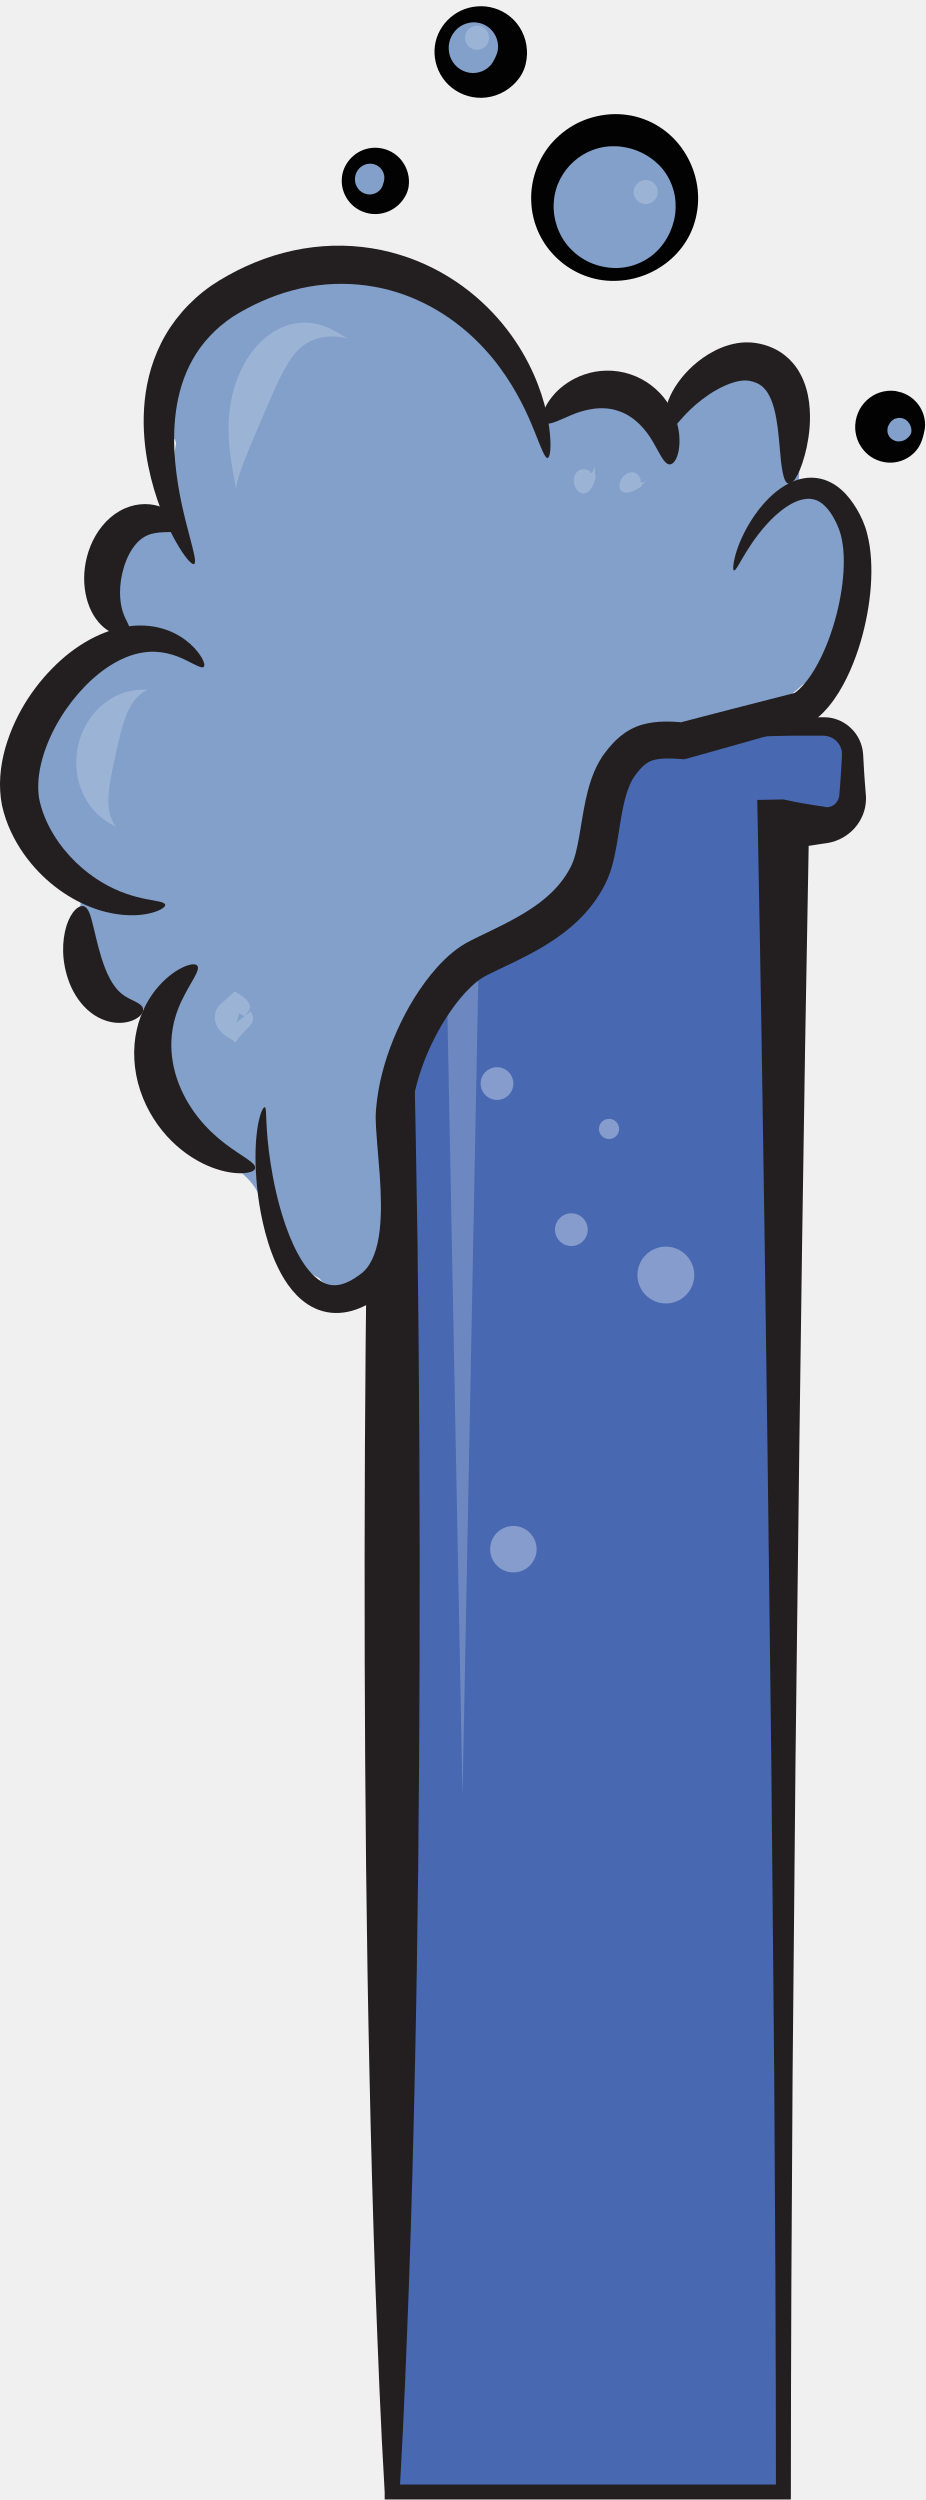
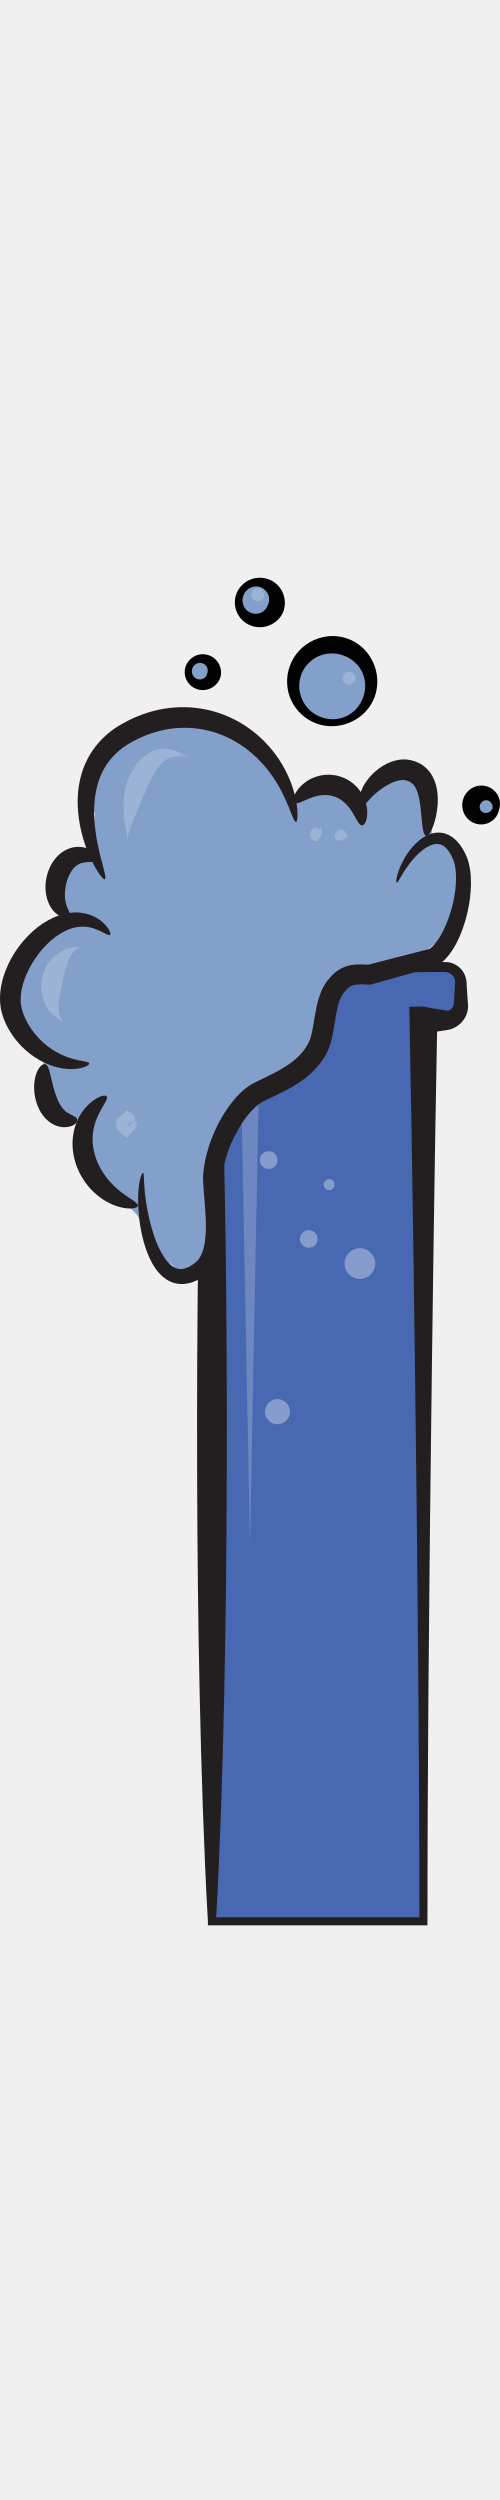
- <svg xmlns="http://www.w3.org/2000/svg" version="1.1" id="Layer_1" x="0px" y="0px" width="143.922px" height="388.947px" viewBox="0 0 143.922 388.947" enable-background="new 0 0 143.922 388.947" xml:space="preserve">
+ <svg xmlns="http://www.w3.org/2000/svg" version="1.1" id="Layer_1" x="0px" y="0px" width="100px" height="500px" viewBox="0 0 143.922 388.947" enable-background="new 0 0 143.922 388.947" xml:space="preserve">
  <g>
    <g>
      <path fill="#4869B1" d="M54.779,113.021h73.332c2.504,0,4.533,2.029,4.533,4.534v6.274c0,2.504-2.029,4.534-4.533,4.534h-6.23    v259.345H61.01V128.364h-6.23c-2.504,0-4.533-2.03-4.533-4.534v-6.274C50.246,115.051,52.275,113.021,54.779,113.021z" />
      <rect x="62.211" y="156.089" fill="#4869B1" width="59.619" height="217.083" />
      <path fill="#231F20" d="M134.725,123.939l-0.004-0.048c0,0,0-0.115,0-0.078l-0.002-0.022l-0.008-0.1l-0.016-0.195l-0.033-0.392    c-0.041-0.521-0.092-1.043-0.123-1.564c-0.068-1.042-0.15-2.083-0.195-3.126l-0.041-0.783c-0.014-0.299-0.045-0.692-0.113-1.028    c-0.137-0.695-0.379-1.367-0.734-1.972c-0.709-1.21-1.822-2.152-3.113-2.648c-0.652-0.25-1.32-0.381-2.033-0.394l-1.6,0.005    c-1.041,0.01-2.084,0.003-3.127-0.007c-2.086-0.019-4.17-0.077-6.254-0.166c-4.17-0.178-8.342-0.501-12.51-0.809    c-4.172-0.3-8.34-0.588-12.51-0.731c-4.17-0.147-8.34-0.236-12.512-0.303c-4.168-0.062-8.338-0.068-12.508-0.082l-12.51-0.063    c-1.988-0.028-4.004,0.737-5.502,2.066c-1.504,1.326-2.512,3.227-2.732,5.278l-0.035,0.455l-0.014,0.208l-0.012,0.515    l-0.025,0.835l-0.035,1.67c-0.025,1.114-0.02,2.229-0.016,3.344c0,0.978,0.197,2.041,0.576,2.988    c0.379,0.956,0.938,1.833,1.635,2.571c1.381,1.488,3.355,2.406,5.35,2.493c1.062,0.023,1.428-0.094,2.021-0.151    c0.559-0.075,1.115-0.16,1.672-0.261c0.318-0.058,0.637-0.129,0.957-0.195c-0.836,20.65-1.238,41.298-1.555,61.947    c-0.289,21.612-0.379,43.224-0.324,64.834c0.061,21.615,0.266,43.227,0.748,64.837c0.23,10.806,0.527,21.613,0.904,32.419    c0.41,10.805,0.805,21.61,1.455,32.417v0.001v1.161h1.162h60.871h1.16l0.002-1.161l0.023-16.209l0.055-16.209l0.191-32.419    l0.301-32.418l0.148-16.207l0.195-16.21l0.396-32.418l0.443-32.418c0.293-20.533,0.623-41.066,1.018-61.6    c0.775-0.127,1.555-0.246,2.342-0.358c0.844-0.082,1.674-0.3,2.432-0.647c0.756-0.353,1.438-0.825,2.02-1.382    c1.154-1.125,1.898-2.617,2.074-4.154c0.025-0.192,0.035-0.379,0.045-0.577l0.008-0.332    C134.734,124.059,134.729,124.012,134.725,123.939z M130.986,117.633l-0.041,0.783c-0.047,1.042-0.129,2.084-0.195,3.126    c-0.031,0.521-0.082,1.042-0.123,1.564l-0.033,0.392l-0.016,0.195l-0.008,0.1l-0.002,0.022c-0.002,0.056,0-0.046-0.002-0.027    l-0.006,0.049c-0.006,0.057-0.014,0.142-0.021,0.181c-0.008,0.02-0.016,0.04-0.021,0.059c-0.02,0.061-0.041,0.132-0.066,0.195    c-0.195,0.518-0.576,0.928-1.023,1.138c-0.443,0.219-0.918,0.224-1.307,0.078c-2.051-0.297-4.16-0.635-6.236-1.115h-0.004    l-4.07,0.08l0.078,3.914c0.424,21.611,0.768,43.224,1.076,64.835l0.443,32.418l0.395,32.418l0.195,16.21l0.152,16.207    l0.299,32.418l0.191,32.419l0.055,16.209l0.021,15.045h-58.48c0.609-10.419,0.996-20.837,1.391-31.255    c0.377-10.806,0.674-21.613,0.904-32.419c0.48-21.611,0.688-43.223,0.746-64.837c0.055-21.611-0.035-43.222-0.322-64.834    c-0.33-21.611-0.742-43.224-1.662-64.835l-0.102-2.382l-2.182,0.099h-0.004c-1.115-0.356-2.229-0.601-3.344-0.802    c-0.557-0.101-1.113-0.183-1.672-0.258c-0.518-0.078-1.27-0.134-1.318-0.199c-0.227-0.133-0.371-0.292-0.477-0.469    c-0.049-0.09-0.082-0.179-0.096-0.265c-0.018-0.095-0.018-0.147-0.016-0.282c0.004-1.115,0.01-2.23-0.016-3.344l-0.035-1.67    l-0.043-1.331c-0.016-0.17,0.043-0.394,0.193-0.562c0.15-0.178,0.354-0.266,0.596-0.29l12.51-0.065    c4.17-0.012,8.34-0.019,12.508-0.082c4.172-0.065,8.342-0.153,12.512-0.301c4.17-0.145,8.338-0.433,12.51-0.733    c4.168-0.306,8.34-0.628,12.51-0.809c2.084-0.088,4.168-0.147,6.254-0.166c1.043-0.008,2.086-0.017,3.127-0.005l0.783,0.002    l0.391,0.002l0.195,0.002l0.158,0.007c0.33,0.023,0.697,0.104,1.012,0.247c0.652,0.272,1.184,0.8,1.475,1.418    c0.146,0.312,0.242,0.639,0.268,0.975C131.004,117.283,130.998,117.41,130.986,117.633z" />
      <path opacity="0.34" fill="#FFFFFF" d="M108.012,198.368c0,2.443-1.979,4.422-4.42,4.422s-4.42-1.979-4.42-4.422    c0-2.439,1.979-4.419,4.42-4.419S108.012,195.928,108.012,198.368z" />
      <circle opacity="0.34" fill="#FFFFFF" cx="77.325" cy="168.58" r="2.544" />
      <circle opacity="0.34" fill="#FFFFFF" cx="94.751" cy="175.641" r="1.569" />
      <circle opacity="0.34" fill="#FFFFFF" cx="88.892" cy="191.308" r="2.544" />
      <circle opacity="0.34" fill="#FFFFFF" cx="79.869" cy="241.02" r="3.615" />
      <g opacity="0.2">
        <polygon fill="#FFFFFF" points="74.959,123.959 71.959,279.436 68.959,123.959    " />
      </g>
    </g>
    <g>
      <path fill="#82A0CA" d="M131.59,81.452c-0.287-1.004-1.078-1.725-2-2.031c-0.346-0.474-0.863-0.857-1.588-1.061    c-0.881-1.074-2.135-1.261-3.209-0.874c-0.254-0.066-0.508-0.13-0.762-0.191c0.752-6.528,0.57-13.188-2.744-19.059    c-1.289-2.284-4.371-1.7-5.355,0.419c-3.979-3.895-9.316,0.709-11.855,3.974c-0.469,0.602-0.695,1.242-0.744,1.862    c-1.502-1.325-3.193-2.027-5.506-2.528c-4.789-1.038-10.086-0.547-14.041,2.173c-0.803-3.311-2.689-6.243-5.467-8.507    c-0.404-0.33-0.883-0.536-1.383-0.637c-0.217-0.417-0.42-0.839-0.648-1.255c-0.613-1.115-1.523-1.551-2.426-1.522    c-4.156-6.334-9.594-11.37-17.463-8.856c-0.098,0.031-0.184,0.071-0.275,0.109c-9.271-1.858-21.572,1.002-25.053,9.356    c-4.121,3.605-6.738,8.705-4.766,14.225c0.201,0.564,0.535,1.027,0.941,1.382c0.047,0.167,0.1,0.333,0.152,0.5    c-0.705,3.627-0.619,8.375,0.604,12.023c-0.107,0.176-0.215,0.352-0.324,0.526c-2.025-0.196-4.295,0.647-5.994,1.681    c-0.725,0.44-1.148,1.087-1.328,1.785c-3.604,3.15-3.689,8.914,0.221,12.927c0.031,0.032,0.064,0.057,0.098,0.088    c-1.008,1.124-2.031,2.234-3.078,3.322c-1.902,1.979-3.77,3.955-5.494,6.021c-0.857-0.162-1.779,0.05-2.525,0.827    c-1.779,1.853-2.77,4.089-3.25,6.479c-0.422,1.236-0.76,2.511-1.021,3.844c-0.15,0.762-0.057,1.421,0.188,1.969    c-0.074,0.164-0.137,0.34-0.188,0.531c-0.906,3.378,0.275,6.046,2.334,8.235c-0.656,0.848-0.838,1.982-0.033,3.077    c0.916,1.243,4.141,3.389,5.953,5.302c-0.361,0.339-0.631,0.798-0.754,1.386c-0.65,3.109-0.533,5.665,0.312,7.906    c-1.266,4.126-0.334,9.128,4.318,10.408c1.293,0.355,2.574,0.06,3.809-0.311c0.322-0.096,0.619-0.155,0.9-0.186    c1.613,1.968,2.803,4.174,3.877,6.462c-0.381,2.598,0.672,5.798,2.588,8.151c-1.176,7.754,11.59,9.213,12.088,16.367    c0.078,1.136,0.816,2.141,1.766,2.666c1.623,3.562,3.898,6.743,7.273,8.497c0.49,0.781,1.336,1.337,2.461,1.337h2    c1.627,0,2.67-1.294,2.9-2.674c0.955-0.233,1.771-0.884,1.992-2.028c0.438-2.272,0.596-4.482,0.607-6.798    c0.002-0.492-0.117-0.922-0.309-1.299c-0.178-8.426-1.186-17.539,1.674-25.135c0.342-0.389,0.523-0.87,0.57-1.385    c0.527-1.163,1.156-2.285,1.908-3.358c0.129-0.176,0.254-0.355,0.387-0.528c0.061-0.081,0.125-0.162,0.188-0.243    c0.383-0.486,0.779-0.965,1.203-1.43c0.064-0.072,0.107-0.147,0.164-0.221c1.77-1.489,5.143-2.225,7.229-3.257    c2.152-1.065,4.031-2.857,5.85-4.401c6.932-5.884,11.973-12.554,14.369-21.375c0.701-2.586,1.174-5.243,2.576-7.563    c1.947-3.225,6.943-4.218,10.289-4.97c6.998-1.577,13.926-2.064,19.008-7.02c0.143-0.062,0.279-0.132,0.408-0.223    c1.162-0.831,1.641-1.554,1.865-2.73c1.215-0.381,2.121-1.552,2.121-2.86c0-0.334-0.068-0.649-0.17-0.948    c0.686-1.308,1.211-2.762,1.572-4.302C132.531,91.318,133.053,86.592,131.59,81.452z" />
      <g>
        <path fill="#231F20" d="M114.197,88.75c-0.189-0.053-0.199-0.888,0.215-2.388c0.422-1.492,1.252-3.656,2.949-6.138     c0.859-1.232,1.932-2.554,3.441-3.769c0.758-0.6,1.633-1.177,2.697-1.6c1.055-0.421,2.35-0.676,3.709-0.461     c1.357,0.199,2.658,0.885,3.658,1.775c1.014,0.892,1.793,1.953,2.453,3.065c0.629,1.061,1.248,2.401,1.578,3.742     c0.352,1.339,0.537,2.704,0.621,4.086c0.162,2.763-0.07,5.601-0.6,8.496c-0.539,2.892-1.369,5.85-2.674,8.818     c-0.662,1.481-1.436,2.969-2.463,4.424c-0.512,0.727-1.094,1.444-1.779,2.133c-0.348,0.344-0.723,0.679-1.133,1l-0.404,0.293     L126,112.538c-0.148,0.123-0.326,0.176-0.51,0.221l-0.539,0.154l-9.502,2.699L110.521,117l-2.508,0.703l-0.695,0.195     c-0.414,0.085-0.816,0.308-1.248,0.206l-0.916-0.067l-0.59-0.026c-1.576-0.056-2.91,0.104-3.703,0.58     c-0.424,0.237-0.844,0.593-1.305,1.112c-0.227,0.258-0.459,0.551-0.691,0.867c-0.113,0.156-0.227,0.299-0.297,0.421     c-0.07,0.114-0.148,0.239-0.23,0.396c-0.648,1.178-1.096,2.73-1.439,4.414c-0.344,1.692-0.588,3.524-0.922,5.471     c-0.361,1.938-0.717,4.062-1.844,6.311c-1.023,2.037-2.408,3.872-4,5.437c-3.203,3.141-6.955,5.107-10.424,6.794l-2.561,1.224     l-1.229,0.598c-0.227,0.112-0.357,0.177-0.494,0.254c-0.141,0.08-0.285,0.165-0.43,0.261c-1.174,0.762-2.346,1.92-3.391,3.172     c-2.098,2.54-3.797,5.505-5.09,8.515c-1.287,3.017-2.176,6.133-2.492,9.135c-0.168,1.232-0.016,2.957,0.053,4.548l0.264,4.89     c0.129,3.267,0.146,6.522-0.354,9.771c-0.256,1.622-0.646,3.251-1.322,4.837c-0.664,1.576-1.674,3.132-3.076,4.319     c-0.344,0.293-0.734,0.573-1.064,0.782c-0.295,0.194-0.619,0.407-0.977,0.61c-0.695,0.401-1.438,0.755-2.232,1.027     c-1.57,0.555-3.449,0.714-5.137,0.224c-1.693-0.474-3.037-1.466-4.045-2.502c-1.018-1.049-1.76-2.173-2.375-3.28     c-1.215-2.222-1.938-4.4-2.488-6.439c-1.07-4.089-1.41-7.664-1.502-10.583c-0.078-2.921,0.148-5.196,0.477-6.715     c0.328-1.526,0.76-2.265,0.953-2.209c0.205,0.056,0.182,0.842,0.252,2.313c0.066,1.471,0.219,3.642,0.645,6.405     c0.434,2.753,1.102,6.129,2.381,9.804c0.648,1.824,1.457,3.736,2.568,5.482c1.088,1.729,2.611,3.302,4.203,3.619     c0.787,0.169,1.627,0.079,2.555-0.293c0.459-0.185,0.932-0.434,1.402-0.737c0.23-0.145,0.473-0.32,0.746-0.518     c0.244-0.17,0.408-0.305,0.588-0.471c1.41-1.285,2.215-3.676,2.523-6.365c0.318-2.701,0.229-5.68,0.012-8.788l-0.393-4.81     c-0.066-0.829-0.133-1.672-0.18-2.547c-0.023-0.448-0.043-0.862-0.051-1.366c-0.012-0.562,0.039-1.063,0.068-1.511     c0.312-3.719,1.291-7.34,2.711-10.838c1.439-3.492,3.295-6.887,5.838-10.041c1.291-1.568,2.732-3.094,4.676-4.4     c0.242-0.162,0.498-0.319,0.764-0.47c0.27-0.154,0.559-0.301,0.75-0.397l1.299-0.644l2.541-1.233     c3.318-1.622,6.455-3.358,8.826-5.7c1.182-1.162,2.15-2.462,2.857-3.856c0.633-1.19,0.996-2.877,1.318-4.651     c0.318-1.786,0.58-3.685,0.996-5.647c0.426-1.958,0.973-4.022,2.107-6.062c0.137-0.247,0.297-0.513,0.475-0.784     c0.172-0.268,0.344-0.484,0.5-0.694c0.314-0.416,0.652-0.835,1.033-1.253c0.75-0.832,1.711-1.687,2.875-2.311     c1.16-0.633,2.424-0.96,3.549-1.104c1.139-0.148,2.176-0.141,3.164-0.098l0.729,0.045l0.359,0.028     c0.053,0.004,0.025,0.004,0.041,0.005c0.012,0.004,0.021,0.001,0.033,0.001l0.57-0.148l2.521-0.657l4.957-1.284l9.525-2.443     c0.023-0.006,0.051-0.002,0.07-0.016l0.031-0.014c-0.002,0.002,0.006-0.002,0.078-0.053c0.221-0.161,0.443-0.346,0.662-0.549     c0.438-0.413,0.865-0.894,1.262-1.421c0.799-1.053,1.49-2.258,2.094-3.493c1.205-2.482,2.064-5.108,2.656-7.661     c0.586-2.558,0.906-5.075,0.893-7.411c-0.006-1.166-0.102-2.287-0.307-3.311c-0.195-1.033-0.525-1.878-0.998-2.833     c-0.898-1.811-2.1-3.101-3.375-3.377c-1.281-0.343-2.842,0.239-4.117,1.076c-1.295,0.842-2.381,1.89-3.283,2.895     c-1.805,2.031-2.926,3.9-3.672,5.164C114.783,88.103,114.406,88.811,114.197,88.75z" />
      </g>
      <g>
        <path fill="#231F20" d="M39.697,181.75c-0.068,0.4-0.721,0.712-1.9,0.776c-1.172,0.06-2.879-0.146-4.857-0.907     c-1.971-0.755-4.203-2.078-6.229-4.085c-2.021-1.996-3.834-4.678-4.891-7.866c-1.061-3.181-1.205-6.536-0.553-9.414     c0.631-2.893,2.008-5.237,3.432-6.839c1.432-1.616,2.881-2.547,3.953-3.016c1.084-0.462,1.805-0.476,2.045-0.15     c0.533,0.697-1.066,2.537-2.488,5.55c-0.701,1.507-1.307,3.319-1.49,5.369c-0.195,2.042,0.039,4.322,0.799,6.614     c0.76,2.292,1.953,4.344,3.285,6.035c1.336,1.698,2.809,3.034,4.154,4.071C37.658,179.951,39.842,180.894,39.697,181.75z" />
      </g>
      <g>
        <path fill="#231F20" d="M13.172,141.045c0.711,0.422,0.969,1.544,1.402,3.298c0.418,1.737,0.936,4.172,1.828,6.417     c0.445,1.115,0.941,2.021,1.432,2.682c0.49,0.666,0.988,1.133,1.592,1.527c1.209,0.778,2.641,1.112,2.826,1.936     c0.098,0.396-0.105,0.87-0.68,1.325c-0.572,0.439-1.545,0.881-2.928,0.908c-1.365,0.041-3.141-0.488-4.582-1.655     c-1.457-1.148-2.543-2.77-3.23-4.492c-1.354-3.473-1.176-6.713-0.49-8.953c0.354-1.121,0.863-2.001,1.398-2.523     C12.279,140.984,12.812,140.853,13.172,141.045z" />
      </g>
      <g>
        <path fill="#231F20" d="M31.697,103.75c-0.32,0.293-1.273-0.311-2.883-1.095c-1.6-0.775-3.949-1.61-6.748-1.108     c-2.787,0.455-5.988,2.279-8.826,5.2C10.418,109.645,7.85,113.61,6.6,118c-0.619,2.166-0.812,4.384-0.52,6.182     c0.365,1.93,1.186,3.892,2.203,5.571c2.057,3.411,4.9,5.925,7.541,7.501c2.658,1.6,5.137,2.276,6.908,2.622     c1.777,0.345,2.879,0.45,2.965,0.875c0.084,0.381-0.891,1.078-2.959,1.461c-2.045,0.375-5.23,0.283-8.768-1.142     c-3.514-1.406-7.363-4.088-10.312-8.287c-1.463-2.111-2.688-4.547-3.344-7.458c-0.604-3.073-0.287-6.08,0.506-8.944     c1.652-5.708,4.902-10.285,8.613-13.643c3.707-3.341,8.205-5.413,12.314-5.42c2.035-0.025,3.871,0.458,5.289,1.151     c1.428,0.691,2.459,1.553,3.184,2.323C31.656,102.358,31.986,103.495,31.697,103.75z" />
      </g>
      <g>
        <path fill="#231F20" d="M28.197,82.25c-0.219,0.361-0.752,0.477-1.482,0.517c-0.727,0.039-1.67,0.002-2.59,0.167     c-0.934,0.16-1.736,0.521-2.469,1.186c-0.736,0.662-1.469,1.727-2.016,3.08c-0.543,1.352-0.842,2.801-0.934,4.085     c-0.094,1.293,0.021,2.411,0.234,3.3c0.207,0.899,0.545,1.599,0.852,2.193c0.303,0.591,0.543,1.075,0.404,1.472     c-0.131,0.379-0.658,0.657-1.59,0.54c-0.91-0.108-2.24-0.734-3.314-2.042c-2.209-2.614-3.002-7.327-1.215-11.796     c0.896-2.227,2.453-4.256,4.531-5.445c1.027-0.591,2.154-0.944,3.209-1.043c1.055-0.112,2.018,0.027,2.816,0.258     c1.604,0.482,2.572,1.295,3.113,1.951C28.289,81.342,28.406,81.905,28.197,82.25z" />
      </g>
      <g>
        <path fill="#231F20" d="M85.197,71.25c-0.426,0.062-0.969-1.455-2-4.045c-1.041-2.573-2.633-6.254-5.498-10.115     c-2.842-3.837-7.061-7.843-12.693-10.373c-5.584-2.559-12.566-3.417-19.412-1.564c-1.709,0.45-3.365,1.047-4.951,1.755     c-0.793,0.354-1.568,0.738-2.326,1.144c-0.744,0.399-1.537,0.856-2.158,1.261c-2.641,1.768-4.779,4.088-6.201,6.644     c-1.439,2.562-2.229,5.363-2.594,8.081c-0.363,2.724-0.326,5.364-0.115,7.773c0.439,4.837,1.502,8.751,2.207,11.467     c0.727,2.718,1.123,4.281,0.742,4.472c-0.357,0.181-1.469-1.035-2.904-3.593c-1.41-2.56-3.186-6.474-4.242-11.738     c-0.518-2.628-0.836-5.603-0.641-8.852c0.199-3.235,0.945-6.783,2.66-10.192c1.705-3.416,4.385-6.55,7.795-8.93     c0.902-0.616,1.709-1.092,2.598-1.593c0.877-0.49,1.783-0.953,2.713-1.38c1.863-0.856,3.832-1.579,5.883-2.12     c4.102-1.092,8.332-1.384,12.326-0.922c3.998,0.454,7.744,1.645,11.012,3.303c6.582,3.326,11.123,8.379,13.844,13.019     c2.75,4.681,3.824,8.95,4.217,11.865C85.834,69.558,85.59,71.197,85.197,71.25z" />
      </g>
      <g>
        <path fill="#231F20" d="M104.197,72.25c-0.854,0.004-1.486-1.588-2.602-3.492c-1.098-1.909-2.881-4.019-5.424-4.833     c-2.525-0.866-5.213-0.227-7.264,0.641c-2.057,0.858-3.545,1.715-4.211,1.184c-0.623-0.472-0.352-2.355,1.697-4.602     c1.029-1.091,2.557-2.233,4.604-2.914c2.023-0.686,4.598-0.832,7.059-0.005c2.467,0.805,4.443,2.452,5.662,4.214     c1.24,1.77,1.783,3.61,1.945,5.112C105.943,70.608,104.975,72.27,104.197,72.25z" />
      </g>
      <g>
        <path fill="#231F20" d="M122.697,75.25c-0.844-0.118-1.143-2.48-1.42-5.958c-0.158-1.724-0.33-3.762-0.834-5.69     c-0.252-0.955-0.602-1.863-1.051-2.549c-0.455-0.694-0.947-1.131-1.623-1.444c-0.338-0.159-0.736-0.276-1.17-0.358     c-0.23-0.04-0.34-0.052-0.52-0.06c-0.176-0.008-0.371-0.001-0.574,0.019c-0.816,0.071-1.76,0.367-2.641,0.753     c-1.787,0.783-3.35,1.904-4.551,2.925c-1.205,1.034-2.059,1.995-2.668,2.705c-0.619,0.703-1.023,1.194-1.449,1.159     c-0.396-0.026-0.791-0.68-0.766-1.901c0.02-1.211,0.51-2.907,1.613-4.667c1.113-1.749,2.777-3.606,5.215-5.097     c1.225-0.731,2.648-1.396,4.414-1.695c0.439-0.074,0.902-0.122,1.387-0.129c0.484-0.014,1.043,0.029,1.475,0.093     c0.893,0.137,1.822,0.378,2.738,0.801c1.854,0.821,3.367,2.376,4.199,3.938c0.859,1.573,1.223,3.115,1.406,4.505     c0.338,2.794,0.014,5.103-0.369,6.982C124.674,73.321,123.49,75.363,122.697,75.25z" />
      </g>
      <g opacity="0.2">
        <path fill="#FFFFFF" d="M36.697,76.25c0.006,0-0.025-0.491-0.188-1.396c-0.15-0.904-0.428-2.227-0.65-3.898     c-0.221-1.668-0.4-3.688-0.24-5.937c0.156-2.244,0.635-4.73,1.771-7.221c1.125-2.471,2.873-4.744,5.139-6.157     c1.121-0.705,2.35-1.167,3.514-1.35c1.166-0.184,2.248-0.112,3.154,0.088c1.824,0.408,2.996,1.176,3.789,1.64     c0.783,0.494,1.205,0.739,1.211,0.73c0.002,0.001-0.459-0.208-1.355-0.327c-0.881-0.119-2.23-0.142-3.615,0.289     c-0.688,0.217-1.363,0.547-1.967,0.992c-0.607,0.444-1.148,0.996-1.65,1.643c-0.998,1.296-1.873,2.996-2.764,4.949     c-0.885,1.952-1.717,3.946-2.518,5.813c-0.793,1.869-1.551,3.615-2.143,5.119c-0.592,1.504-1.027,2.763-1.246,3.644     C36.711,75.753,36.693,76.251,36.697,76.25z" />
      </g>
      <g opacity="0.2">
        <path fill="#FFFFFF" d="M18.197,128.75c0,0-0.072-0.058-0.227-0.145l-0.699-0.391c-0.299-0.184-0.701-0.397-1.117-0.723     c-0.418-0.322-0.914-0.711-1.383-1.227c-0.945-1.018-1.895-2.49-2.422-4.289c-0.537-1.792-0.668-3.887-0.197-5.975     c0.461-2.088,1.471-3.948,2.744-5.346c1.27-1.406,2.793-2.32,4.109-2.79c0.656-0.245,1.279-0.36,1.799-0.45     c0.521-0.094,0.975-0.098,1.324-0.119c0.354-0.018,0.623-0.012,0.801-0.021c0.178-0.007,0.268-0.024,0.268-0.024     c0.004,0-0.375,0.069-0.938,0.453c-0.285,0.177-0.598,0.457-0.922,0.788c-0.328,0.328-0.635,0.768-0.93,1.236     c-0.59,0.953-1.029,2.154-1.398,3.435c-0.367,1.29-0.674,2.679-1,4.137c-0.318,1.459-0.625,2.862-0.852,4.201     c-0.225,1.336-0.359,2.622-0.275,3.75c0.049,0.558,0.115,1.089,0.25,1.534c0.133,0.445,0.281,0.836,0.445,1.128     C17.896,128.516,18.201,128.752,18.197,128.75z" />
      </g>
      <g opacity="0.2">
        <path fill="#FFFFFF" d="M36.697,162.25c0.006-0.002-0.043-0.104-0.279-0.259c-0.107-0.081-0.25-0.178-0.443-0.292     c-0.178-0.116-0.455-0.241-0.666-0.409c-0.217-0.165-0.516-0.351-0.725-0.581c-0.211-0.229-0.496-0.486-0.666-0.782     c-0.389-0.586-0.584-1.316-0.492-2.021c0.092-0.709,0.455-1.301,0.943-1.738l2.133-1.911l0.195,0.093     c0.244,0.117,0.494,0.314,0.783,0.502c0.275,0.206,0.654,0.398,1.023,0.871c0.18,0.227,0.311,0.505,0.35,0.726     c0.043,0.224,0.021,0.388-0.012,0.511c-0.096,0.25-0.225,0.381-0.314,0.509c-0.383,0.486-0.348,0.799-0.33,0.781     c0.025-0.02-0.203-0.147-0.791-0.498c-0.145-0.08-0.32-0.182-0.494-0.179c-0.018,0.002-0.035,0.002-0.053,0.007     c-0.025,0.011,0.01-0.002,0.057-0.019l0.119-0.05c0.113-0.044,0.203-0.091,0.254-0.123c0.104-0.062,0.094-0.083,0.051-0.021     c-0.043,0.061-0.123,0.208-0.203,0.468c-0.037,0.123-0.08,0.281-0.117,0.462l-0.076,0.408c-0.037,0.144-0.133,0.327-0.246,0.444     l2.328-1.818c0.256,0.494,0.398,0.938,0.352,1.33c-0.047,0.392-0.285,0.718-0.639,1.088c-0.15,0.182-0.398,0.379-0.568,0.573     c-0.16,0.194-0.406,0.4-0.562,0.593c-0.152,0.189-0.369,0.386-0.49,0.552c-0.131,0.167-0.227,0.312-0.287,0.428     C36.688,162.135,36.689,162.252,36.697,162.25z" />
      </g>
      <g opacity="0.2">
        <path fill="#FFFFFF" d="M91.697,73.25c-0.004-0.007-0.01,0.038,0.111,0.193c0.053,0.069,0.133,0.162,0.27,0.257     c0.113,0.076,0.045,0.029,0.018,0.017l-0.078-0.04c-0.064-0.023-0.09-0.034-0.133-0.035c-0.014-0.003-0.021,0.003,0.008-0.008     c0.057-0.016,0.223-0.138,0.357-0.369c0.141-0.227,0.232-0.505,0.303-0.757c0.021-0.075,0.08-0.412,0.025-0.064     c-0.027,0.18-0.045,0.453-0.039,0.638c0.004,0.18,0.008,0.435,0.027,0.584c0.02,0.164,0.041,0.285,0.061,0.371     c0.041,0.195,0.07,0.22,0.07,0.22c-0.002-0.014-0.025,0.011-0.082,0.201L92.5,74.823c-0.049,0.148-0.121,0.392-0.205,0.563     c-0.08,0.178-0.193,0.439-0.318,0.601c-0.123,0.17-0.285,0.402-0.463,0.521c-0.172,0.148-0.383,0.235-0.6,0.263     c-0.227,0.021-0.453-0.015-0.709-0.17c-0.234-0.141-0.484-0.397-0.656-0.734c-0.184-0.34-0.305-0.789-0.275-1.234     c-0.006-0.458,0.223-0.872,0.43-1.148c0.207-0.268,0.533-0.408,0.76-0.451c0.223-0.073,0.486-0.011,0.646,0.02     c0.172,0.035,0.291,0.085,0.377,0.117C91.67,73.252,91.701,73.257,91.697,73.25z" />
      </g>
      <g opacity="0.2">
        <path fill="#FFFFFF" d="M99.697,74.75c0.002-0.007-0.025,0.02-0.035,0.215c-0.002,0.043-0.004,0.094,0,0.155     c-0.002,0.035,0.029,0.199,0.018,0.132c-0.006-0.043-0.027-0.098-0.035-0.128c-0.033-0.084-0.082-0.107-0.043-0.084     c0.037,0.021,0.182,0.042,0.363-0.005c0.184-0.043,0.369-0.136,0.531-0.228l0.219-0.143l0.047-0.035     c0.004-0.003,0.023-0.018,0.016-0.012l-0.07,0.052l-0.242,0.205c-0.133,0.119-0.314,0.294-0.414,0.407     c-0.109,0.122-0.186,0.216-0.238,0.286c-0.117,0.155-0.119,0.188-0.115,0.184c0.004-0.005-0.025,0-0.189,0.106l-0.322,0.194     c-0.133,0.077-0.35,0.208-0.521,0.28c-0.176,0.078-0.432,0.195-0.625,0.231c-0.199,0.046-0.469,0.109-0.67,0.083     c-0.217-0.002-0.422-0.075-0.586-0.192c-0.168-0.128-0.295-0.296-0.361-0.568c-0.062-0.247-0.057-0.586,0.061-0.927     c0.109-0.354,0.338-0.737,0.668-1.018c0.311-0.312,0.756-0.43,1.086-0.469c0.326-0.034,0.643,0.106,0.822,0.239     c0.197,0.112,0.328,0.343,0.41,0.479c0.086,0.149,0.127,0.27,0.158,0.354C99.686,74.732,99.695,74.757,99.697,74.75z" />
      </g>
      <g>
        <circle fill="#82A0CA" cx="95.626" cy="31.474" r="11.224" />
        <path fill="#020202" d="M108.598,31.518c-0.078,1.598-0.492,3.345-1.207,4.83c-0.721,1.508-1.744,2.845-2.963,3.929     c-2.432,2.179-5.604,3.39-8.803,3.421c-3.201,0.073-6.434-1.169-8.83-3.393c-2.42-2.214-3.998-5.382-4.143-8.875     c-0.182-3.302,1.053-6.908,3.457-9.472c1.205-1.281,2.666-2.351,4.301-3.071c0.818-0.357,1.674-0.635,2.551-0.824     c0.438-0.094,0.879-0.167,1.324-0.222l0.67-0.062l0.734-0.028l0.551,0.011l0.723,0.049c0.457,0.046,0.895,0.108,1.34,0.193     c0.883,0.176,1.742,0.46,2.566,0.813c1.645,0.723,3.115,1.801,4.301,3.11c2.365,2.632,3.6,6.152,3.43,9.545L108.598,31.518z      M105.1,31.474c-0.143-2.494-1.33-4.814-3.146-6.327c-0.893-0.769-1.91-1.357-2.979-1.758c-0.533-0.209-1.088-0.354-1.646-0.462     c-0.275-0.056-0.566-0.099-0.84-0.129l-0.375-0.032l-0.551-0.015c-2.168-0.064-4.561,0.79-6.293,2.368     c-1.775,1.581-2.963,3.815-3.119,6.4c-0.172,2.394,0.674,5.068,2.434,6.998c0.883,0.96,1.957,1.769,3.168,2.311     c1.213,0.54,2.527,0.835,3.873,0.871c2.689,0.06,5.357-1.152,7.07-3.153c0.859-0.994,1.502-2.146,1.906-3.354     c0.414-1.229,0.576-2.42,0.498-3.761V31.474z" />
      </g>
      <g>
        <circle fill="#82A0CA" cx="74.213" cy="7.75" r="5.5" />
        <path fill="#020202" d="M81.975,7.808l0.016,0.27l-0.006,0.431c-0.014,0.266-0.031,0.514-0.07,0.771     c-0.074,0.51-0.197,1.018-0.387,1.501c-0.381,0.97-1.016,1.825-1.779,2.505c-1.508,1.391-3.592,2.078-5.535,1.909     c-1.951-0.151-3.754-1.123-4.924-2.521c-1.186-1.397-1.758-3.197-1.686-4.923c0.143-3.5,3.002-6.506,6.641-6.755     c1.697-0.163,3.66,0.373,5.127,1.598c1.494,1.202,2.49,3.125,2.605,5.158L81.975,7.808z M77.449,7.75     c0.127-0.853-0.062-1.791-0.617-2.62c-0.562-0.824-1.463-1.476-2.65-1.625c-1.051-0.149-2.318,0.233-3.148,1.066     c-0.846,0.824-1.316,2.021-1.213,3.179c0.061,1.159,0.676,2.222,1.537,2.855c0.861,0.65,1.922,0.866,2.855,0.701     c0.941-0.155,1.719-0.656,2.242-1.314c0.254-0.336,0.436-0.7,0.607-1.062c0.086-0.182,0.172-0.366,0.236-0.563l0.088-0.296     l0.033-0.108l0.029-0.27V7.75z" />
      </g>
      <g>
        <circle fill="#82A0CA" cx="57.947" cy="28" r="3.75" />
        <path fill="#020202" d="M63.621,28.098l0.006,0.369c-0.01,0.192-0.035,0.43-0.062,0.643c-0.068,0.381-0.182,0.733-0.338,1.078     c-0.32,0.679-0.777,1.281-1.322,1.771c-1.092,0.979-2.578,1.453-3.957,1.329c-1.373-0.108-2.674-0.79-3.512-1.776     c-0.857-0.978-1.307-2.264-1.266-3.511c0.029-2.53,2.125-4.799,4.777-4.997c1.291-0.115,2.721,0.292,3.793,1.203     c1.086,0.896,1.805,2.309,1.883,3.794L63.621,28.098z M59.771,28c0.084-0.481-0.004-1.021-0.314-1.509     c-0.314-0.485-0.836-0.885-1.51-0.994c-0.662-0.117-1.391,0.095-1.928,0.575c-0.533,0.494-0.824,1.202-0.795,1.928     c0.033,0.72,0.391,1.385,0.93,1.793c0.549,0.409,1.199,0.535,1.793,0.42c0.586-0.117,1.053-0.449,1.346-0.867     c0.148-0.205,0.248-0.436,0.303-0.663c0.027-0.112,0.057-0.231,0.088-0.329c0.008-0.03,0.025-0.035,0.045-0.085l0.045-0.367     L59.771,28z" />
      </g>
      <g>
        <circle fill="#82A0CA" cx="139.198" cy="66.622" r="3.628" />
        <path fill="#020202" d="M143.887,66.676c-0.205,1.079-0.48,2.374-1.289,3.346c-0.781,0.99-2.008,1.725-3.398,1.911     c-1.373,0.198-2.949-0.21-4.129-1.183c-0.584-0.493-1.088-1.109-1.443-1.819c-0.17-0.358-0.312-0.732-0.41-1.121     c-0.043-0.195-0.084-0.392-0.115-0.589l-0.031-0.298l-0.012-0.15l-0.006-0.074l-0.002-0.038v-0.018l0.002-0.147l0.002-0.356     c0.014-0.209,0.043-0.477,0.08-0.711c0.08-0.414,0.191-0.794,0.342-1.175c0.311-0.752,0.779-1.434,1.367-1.984     c0.588-0.549,1.293-0.967,2.047-1.214c0.379-0.118,0.766-0.204,1.154-0.242c0.195-0.013,0.389-0.025,0.58-0.028l0.684,0.043     l0.352,0.087c0.193,0.041,0.428,0.098,0.635,0.156c0.365,0.126,0.693,0.281,1.012,0.464c0.627,0.373,1.16,0.859,1.566,1.412     c0.82,1.102,1.16,2.454,1.016,3.676L143.887,66.676z M141.766,66.622c-0.141-0.68-0.58-1.216-1.111-1.455     c-0.266-0.119-0.537-0.17-0.787-0.162c-0.123,0.006-0.252,0.025-0.35,0.053c-0.029,0.024-0.027,0.04-0.07,0.051l-0.359,0.05     c0.219,0.007,0.061,0.002,0.107,0.005l-0.002,0l-0.004,0.003l-0.01,0.005l-0.018,0.011l-0.035,0.019l-0.068,0.037l-0.123,0.077     c-0.076,0.06-0.145,0.11-0.207,0.168c-0.123,0.117-0.223,0.237-0.307,0.359c-0.084,0.123-0.152,0.245-0.207,0.371     c-0.025,0.059-0.051,0.135-0.068,0.185c0.002,0-0.008-0.033-0.025-0.007l-0.033,0.355c0.006-0.255,0.002-0.07,0.004-0.126v0.002     v0.003v0.007l-0.002,0.014l-0.004,0.027l-0.012,0.058c-0.002,0.039-0.002,0.075-0.01,0.114c0,0.076-0.006,0.157,0.002,0.241     c0.006,0.168,0.041,0.356,0.129,0.535c0.16,0.378,0.471,0.75,1.002,0.942c0.514,0.191,1.172,0.146,1.732-0.214     c0.271-0.183,0.521-0.425,0.705-0.722c0.086-0.149,0.146-0.32,0.162-0.487v-0.217l-0.031-0.358V66.622z" />
      </g>
      <circle opacity="0.2" fill="#FFFFFF" cx="100.455" cy="29.875" r="1.875" />
      <circle opacity="0.2" fill="#FFFFFF" cx="74.213" cy="5.875" r="1.875" />
    </g>
  </g>
</svg>
